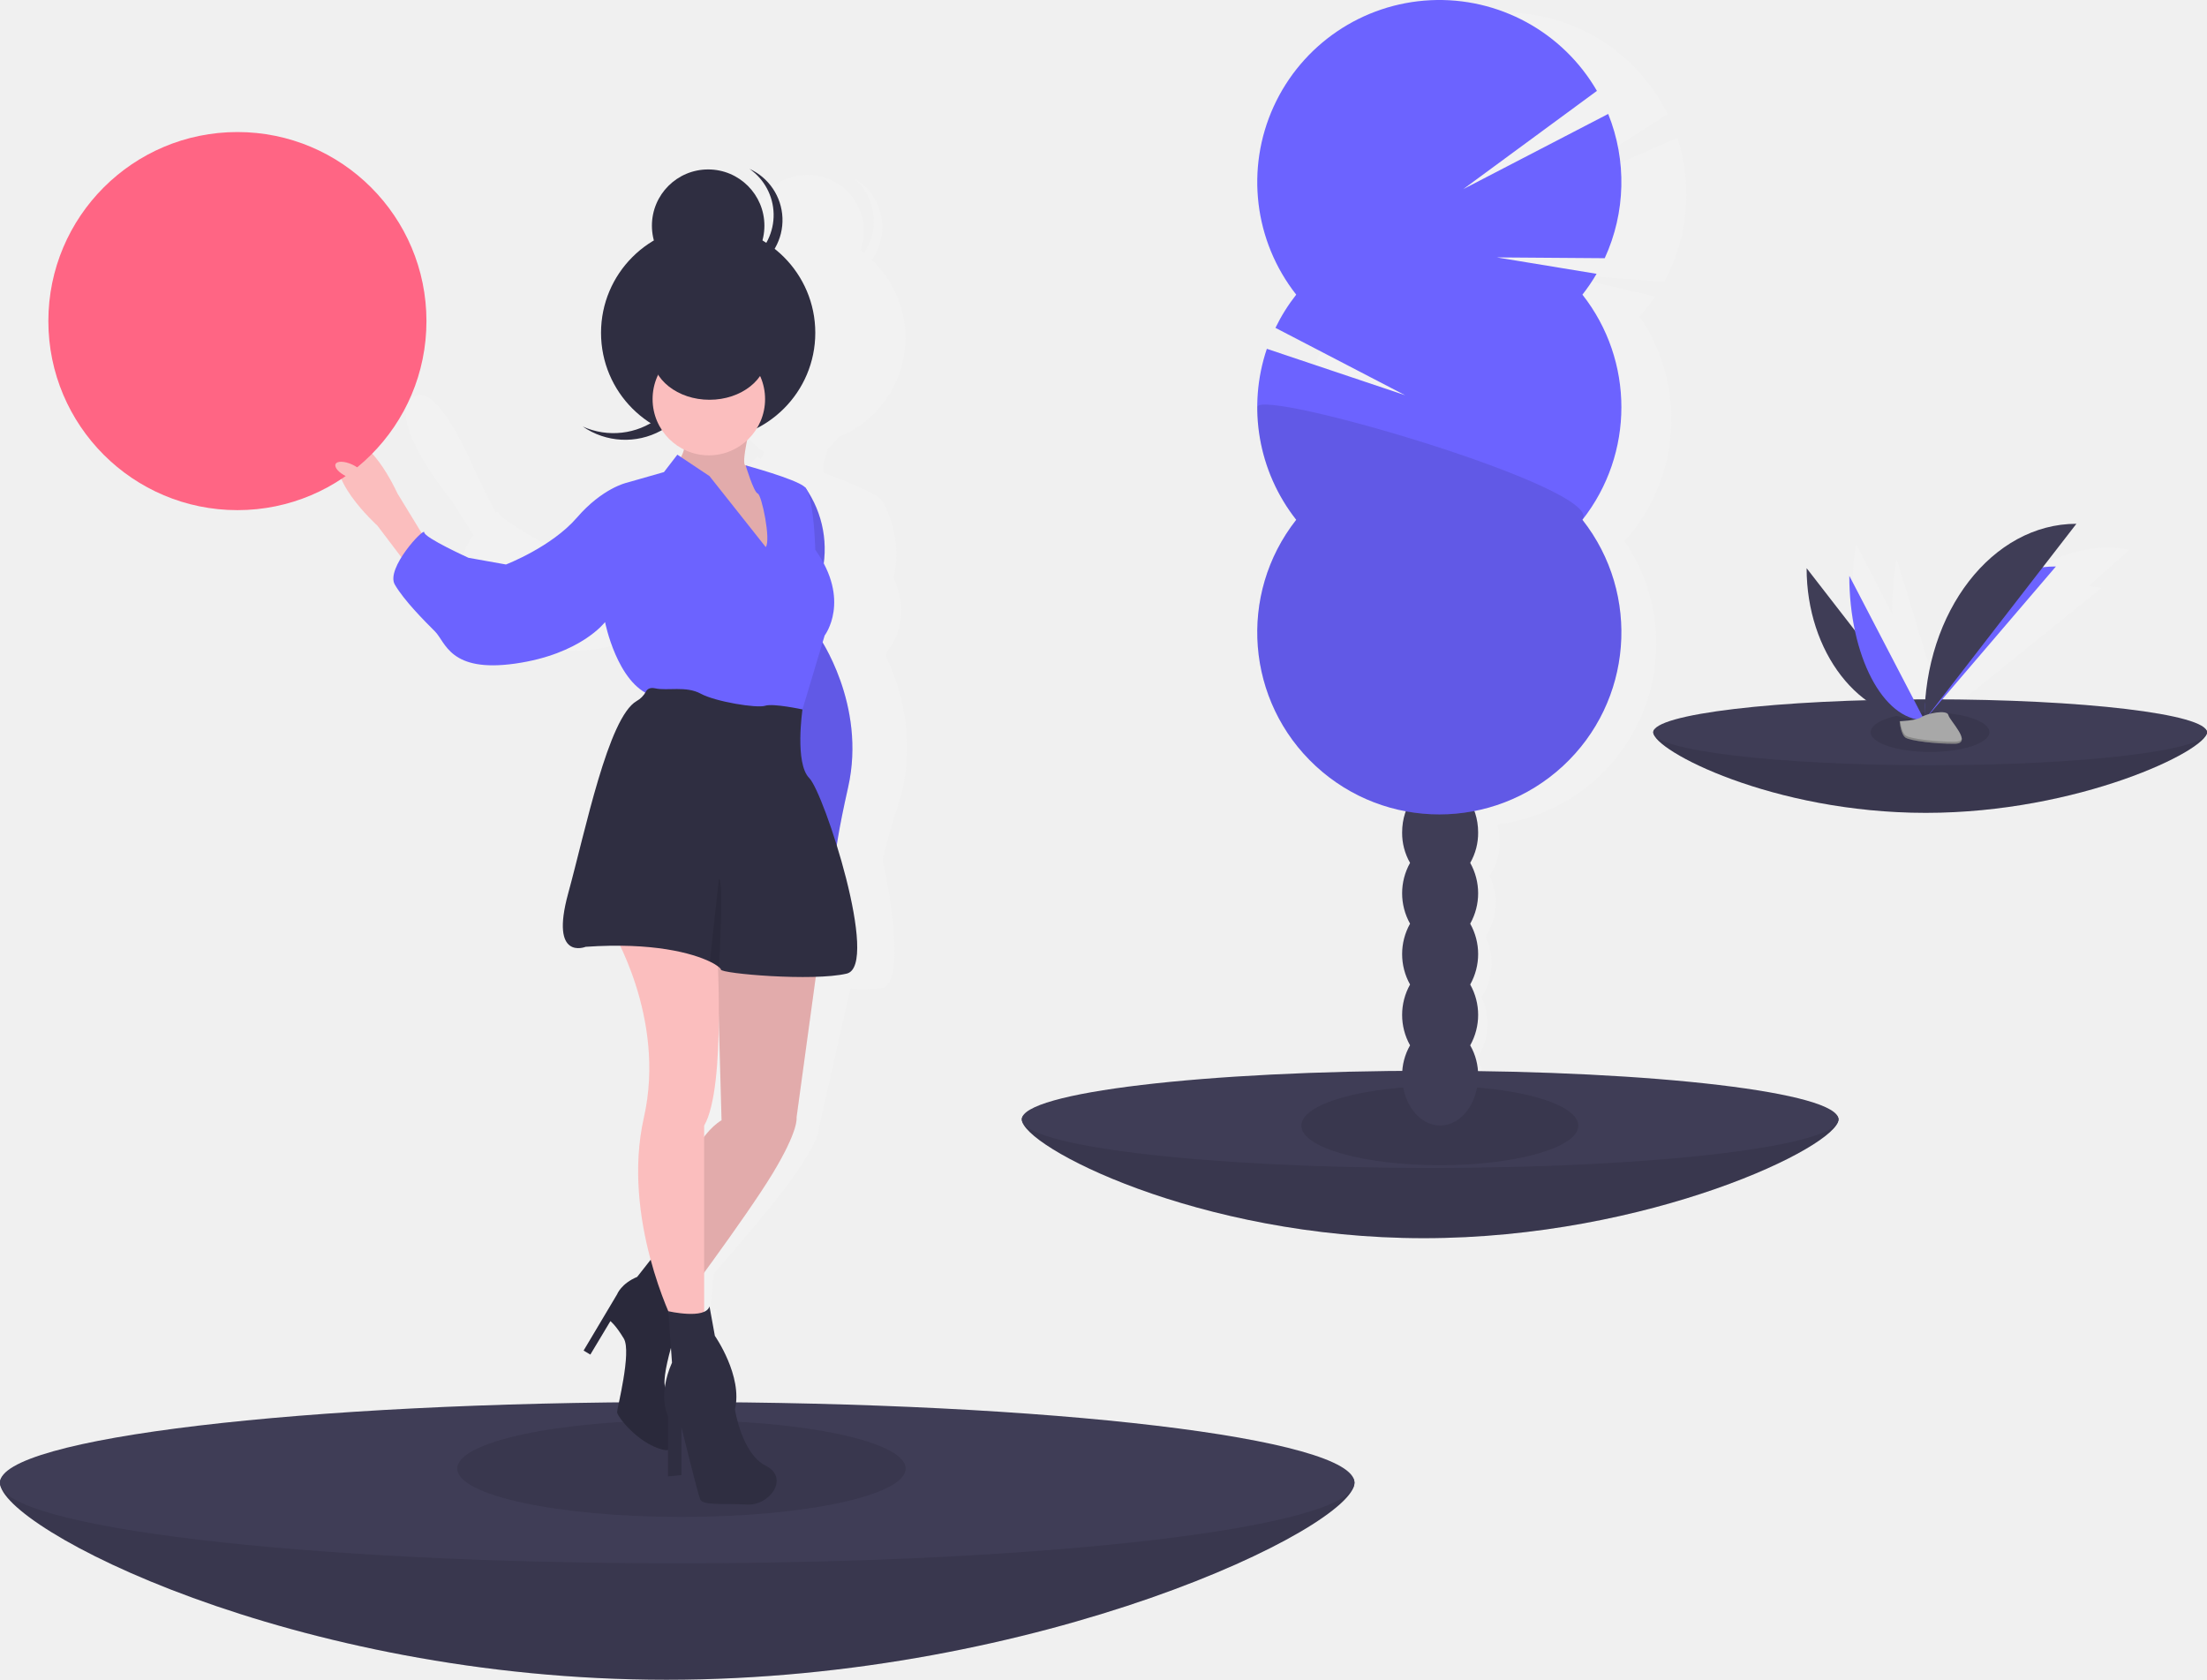
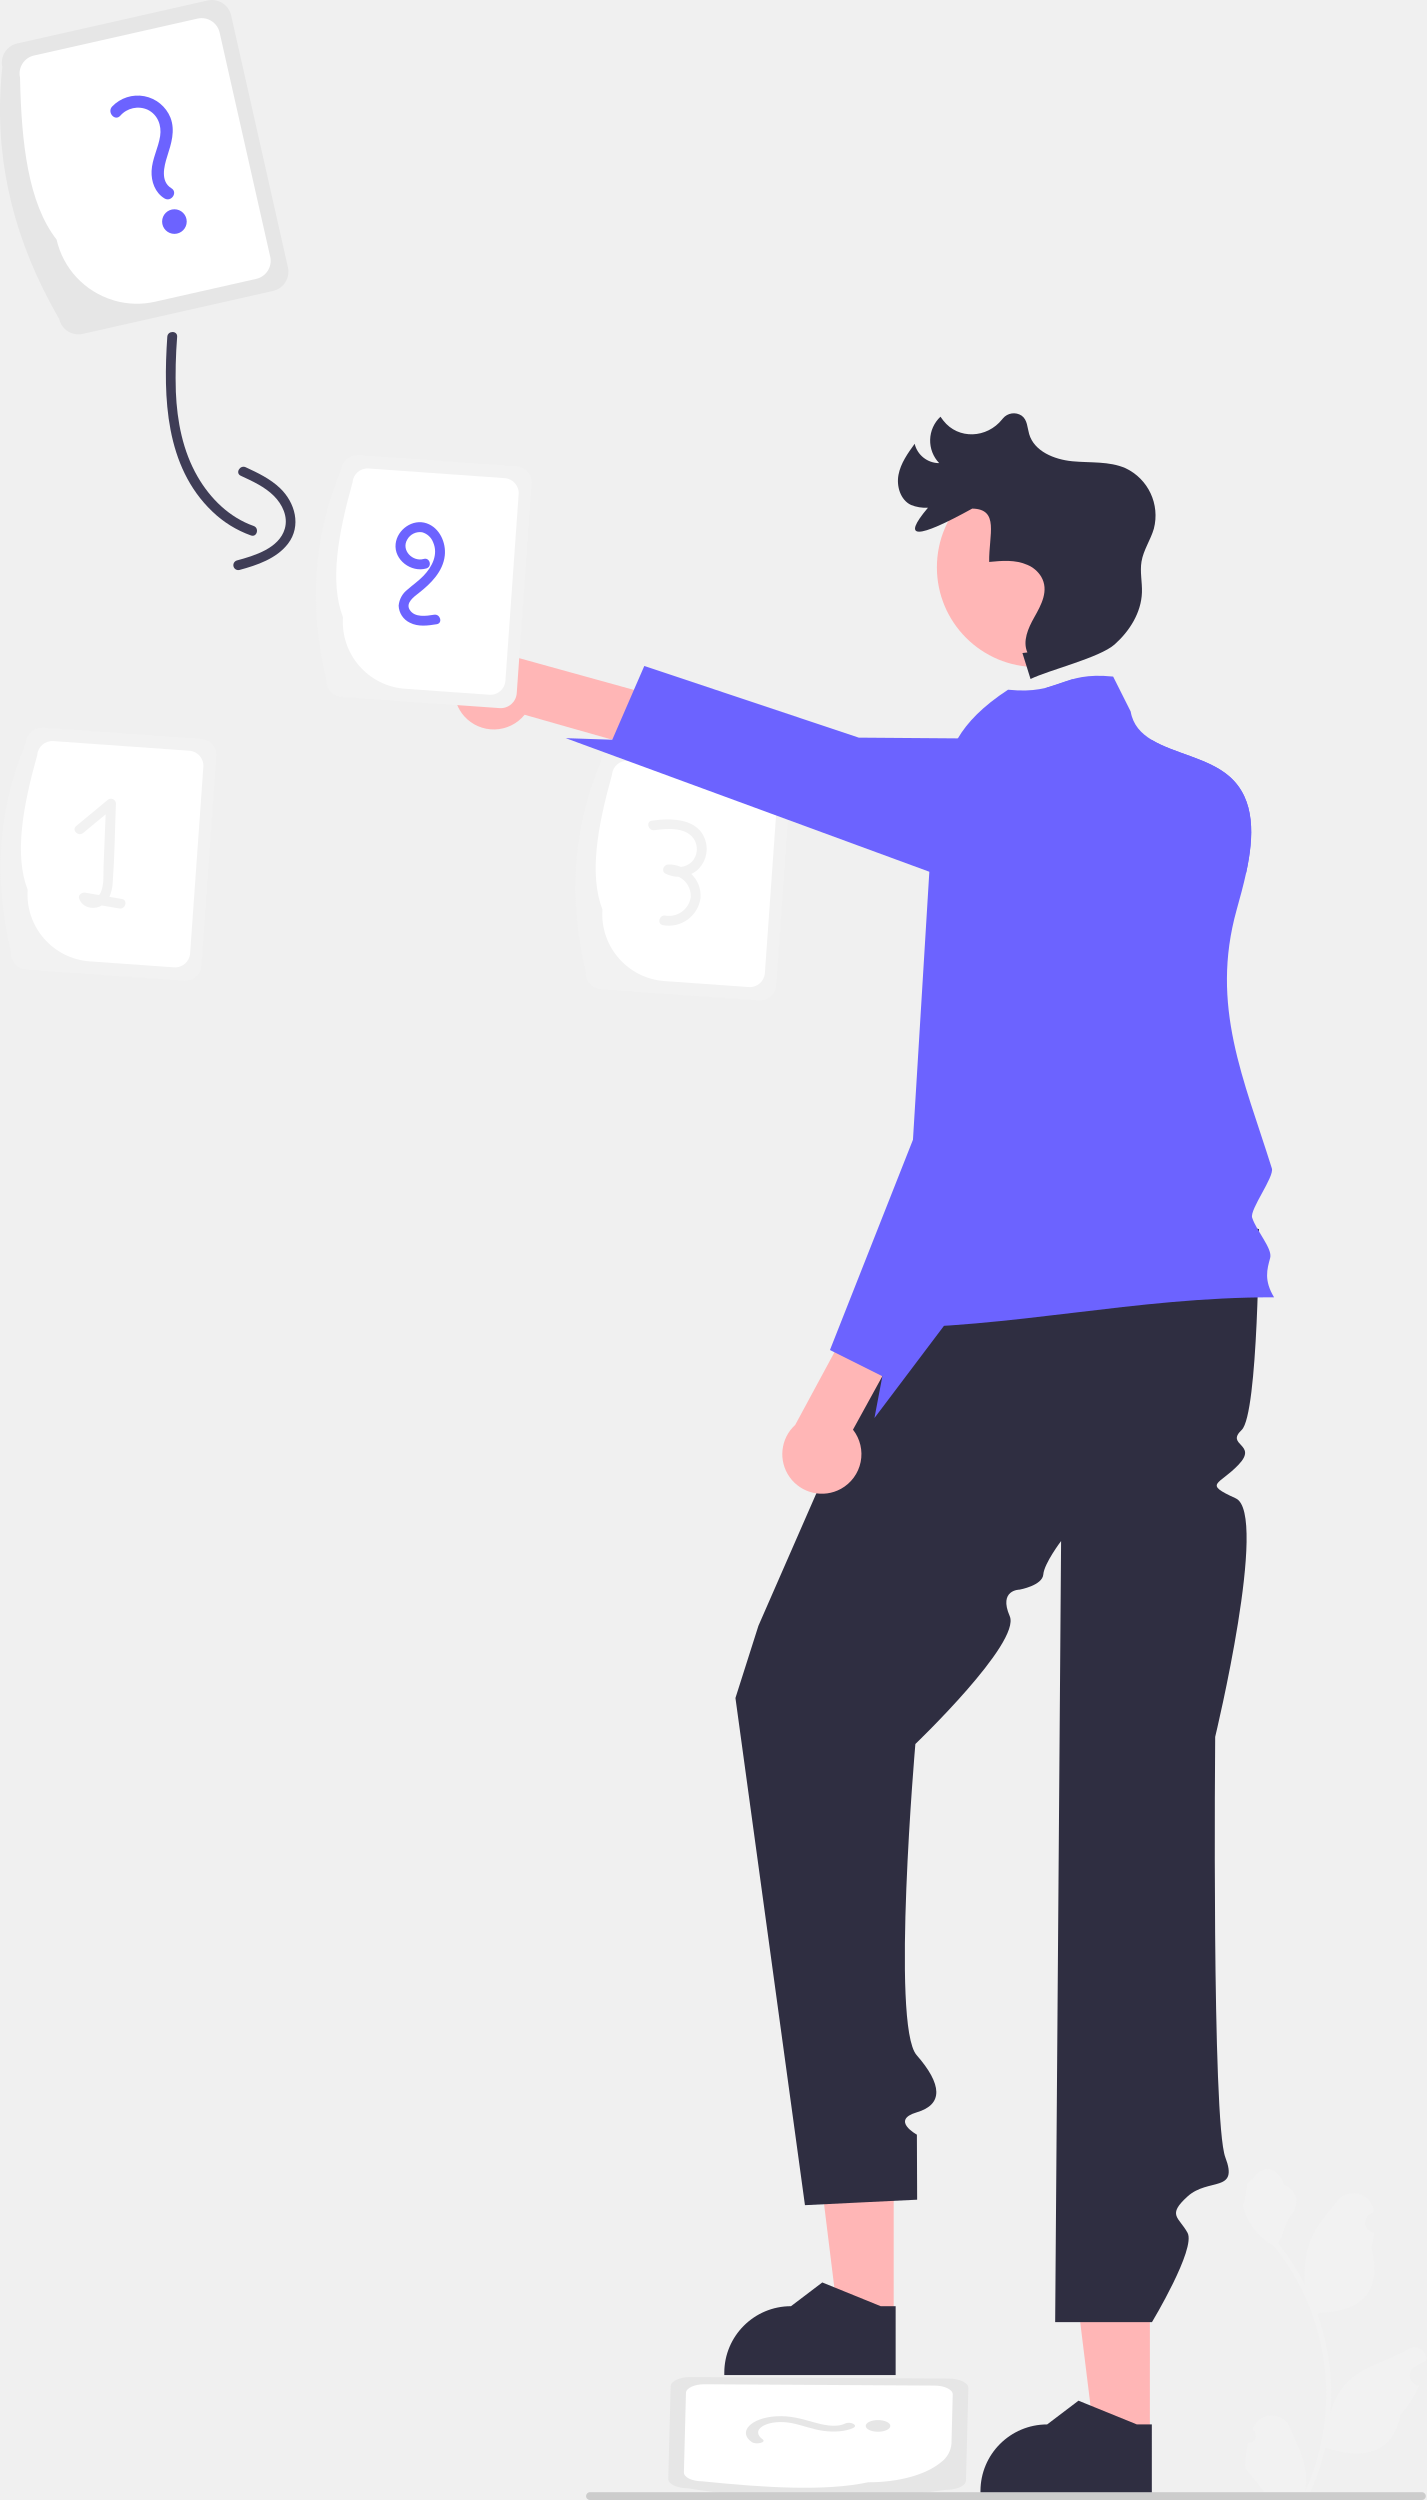
- <svg xmlns="http://www.w3.org/2000/svg" data-name="Layer 1" width="1004" height="764.131" viewBox="0 0 1004 764.131">
-   <path d="M843.884,211.899a83.006,83.006,0,0,0,7.059-9.027l-44.834-10.484,49.004,3.651a82.971,82.971,0,0,0,5.967-65.375l-68.065,29.714L856.667,119.851a82.832,82.832,0,1,0-142.693,83.34,82.876,82.876,0,0,0-10.435,14.439l56.796,34.516-61.334-25.264a82.875,82.875,0,0,0,8.124,78.499,82.838,82.838,0,0,0,40.837,135.658,28.495,28.495,0,0,0-2.277,9.488,27.287,27.287,0,0,0,2.676,14.043,28.315,28.315,0,0,0-1.85,27.604,28.315,28.315,0,0,0-1.85,27.604,28.315,28.315,0,0,0-1.85,27.604,27.288,27.288,0,0,0-4.526,13.561c-.836,12.474,6.21,23.103,15.739,23.742s17.93-8.955,18.766-21.429a27.287,27.287,0,0,0-2.676-14.044,28.315,28.315,0,0,0,1.85-27.604,28.315,28.315,0,0,0,1.85-27.604,28.315,28.315,0,0,0,1.85-27.604,27.286,27.286,0,0,0,4.526-13.561,28.469,28.469,0,0,0-1.028-9.843,82.838,82.838,0,0,0,57.873-128.908,82.837,82.837,0,0,0,6.849-102.19Z" transform="translate(-98 -67.93443)" fill="#f2f2f2" />
-   <path d="M934.365,577.138c0,12.213-86.115,54.057-188.707,54.057S562.848,589.351,562.848,577.138s80.218,9.828,182.81,9.828S934.365,564.925,934.365,577.138Z" transform="translate(-98 -67.93443)" fill="#3f3d56" />
-   <path d="M934.365,577.138c0,12.213-86.115,54.057-188.707,54.057S562.848,589.351,562.848,577.138s80.218,9.828,182.81,9.828S934.365,564.925,934.365,577.138Z" transform="translate(-98 -67.93443)" opacity="0.1" />
-   <ellipse cx="650.606" cy="509.203" rx="185.758" ry="22.114" fill="#3f3d56" />
-   <ellipse cx="655" cy="512.066" rx="63" ry="18" opacity="0.1" />
-   <path d="M766.822,460.465a27.287,27.287,0,0,0,3.609-13.833c0-12.502-7.742-22.636-17.291-22.636s-17.291,10.134-17.291,22.636a27.287,27.287,0,0,0,3.609,13.833,28.315,28.315,0,0,0,0,27.666,28.315,28.315,0,0,0,0,27.666,28.315,28.315,0,0,0,0,27.666,27.288,27.288,0,0,0-3.609,13.833c0,12.502,7.742,22.636,17.291,22.636s17.291-10.134,17.291-22.636a27.287,27.287,0,0,0-3.609-13.833,28.315,28.315,0,0,0,0-27.666,28.315,28.315,0,0,0,0-27.666,28.315,28.315,0,0,0,0-27.666Z" transform="translate(-98 -67.93443)" fill="#3f3d56" />
-   <ellipse cx="655.14" cy="351.031" rx="17.291" ry="22.636" fill="#3f3d56" />
-   <ellipse cx="655.14" cy="323.365" rx="17.291" ry="22.636" fill="#3f3d56" />
-   <path d="M817.87,201.97a83.013,83.013,0,0,0,6.44-9.479l-45.435-7.462,49.139.365a82.971,82.971,0,0,0,1.582-65.628L763.67,153.966,824.469,109.274A82.832,82.832,0,1,0,687.669,201.97a82.874,82.874,0,0,0-9.446,15.105l58.977,30.641L674.314,226.61a82.875,82.875,0,0,0,13.355,77.78,82.826,82.826,0,1,0,130.202,0,82.837,82.837,0,0,0,0-102.419Z" transform="translate(-98 -67.93443)" fill="#6c63ff" />
-   <path d="M669.943,253.18a82.471,82.471,0,0,0,17.725,51.21,82.826,82.826,0,1,0,130.202,0C828.972,290.297,669.943,243.884,669.943,253.18Z" transform="translate(-98 -67.93443)" opacity="0.1" />
-   <path d="M1048.083,334.63l18.655-16.636c-37.035-6.89-74.203,25.691-83.902,73.122a9.628,9.628,0,0,0-.957.238l-21.036-68.995a119.971,119.971,0,0,0-2.052,24.901l-16.406-31.858c-6.63,35.637,9.156,68.75,35.657,76.687a45.362,45.362,0,0,1-6.613-.475c-.101-.015-.17-.025-.17-.025a21.248,21.248,0,0,0,.15,5.277,4.733,4.733,0,0,0,1.195,2.625c.81.726,3.091,1.728,6.081,2.763q.345.119.702.239c1.904.639,4.055,1.283,6.274,1.876,2.774.741,5.654,1.401,8.295,1.871.287.051.55.083.798.103.08.007.15.005.226.009.161.007.318.012.462.006.079-.003.151-.012.225-.019a3.478,3.478,0,0,0,.361-.051c.067-.014.13-.03.192-.047a2.312,2.312,0,0,0,.297-.105c.051-.022.103-.044.15-.069a1.756,1.756,0,0,0,.254-.168c.032-.025.069-.048.098-.075a1.603,1.603,0,0,0,.244-.28c.007-.01.016-.018.022-.028a1.82,1.82,0,0,0,.191-.387c.003-.009.005-.019.008-.028a2.416,2.416,0,0,0,.099-.404c.002-.009.005-.017.007-.027l-.004.005c.482-3.181-3.974-9.911-4.031-11.816-.055-1.823-4.525-2.313-8.176-2.066l68.644-55.413A51.967,51.967,0,0,0,1048.083,334.63Z" transform="translate(-98 -67.93443)" fill="#f2f2f2" />
-   <path d="M1102,401.052c0,8.281-58.39,36.653-127.952,36.653s-123.954-28.372-123.954-36.653,54.392,6.664,123.954,6.664S1102,392.771,1102,401.052Z" transform="translate(-98 -67.93443)" fill="#3f3d56" />
-   <path d="M1102,401.052c0,8.281-58.39,36.653-127.952,36.653s-123.954-28.372-123.954-36.653,54.392,6.664,123.954,6.664S1102,392.771,1102,401.052Z" transform="translate(-98 -67.93443)" opacity="0.1" />
-   <ellipse cx="878.047" cy="333.118" rx="125.953" ry="14.994" fill="#3f3d56" />
-   <ellipse cx="878" cy="333.066" rx="27" ry="9" opacity="0.1" />
-   <path d="M919.86,326.404c0,38.212,23.972,69.133,53.597,69.133" transform="translate(-98 -67.93443)" fill="#3f3d56" />
-   <path d="M973.457,395.537c0-38.641,26.752-69.91,59.811-69.91" transform="translate(-98 -67.93443)" fill="#6c63ff" />
-   <path d="M939.279,329.868c0,36.297,15.287,65.669,34.178,65.669" transform="translate(-98 -67.93443)" fill="#6c63ff" />
-   <path d="M973.457,395.537c0-49.375,30.921-89.329,69.133-89.329" transform="translate(-98 -67.93443)" fill="#3f3d56" />
-   <path d="M962.181,396.024s7.601-.234,9.892-1.865,11.692-3.579,12.261-.963,11.423,13.011,2.841,13.081-19.94-1.337-22.226-2.729S962.181,396.024,962.181,396.024Z" transform="translate(-98 -67.93443)" fill="#a8a8a8" />
-   <path d="M987.328,405.366c-8.581.069-19.94-1.337-22.226-2.729-1.741-1.061-2.435-4.866-2.667-6.622-.161.007-.254.01-.254.01s.481,6.13,2.768,7.523,13.644,2.799,22.226,2.729c2.477-.02,3.333-.901,3.286-2.207C990.117,404.859,989.172,405.351,987.328,405.366Z" transform="translate(-98 -67.93443)" opacity="0.2" />
-   <path d="M303.741,296.084l9.641,15.271c-3.228,4.319-5.519,9.01-4.049,12.114,3.621,7.649,11.942,17.537,16.379,22.811s5.056,19.39,35.162,17.702,42.285-15.314,42.285-15.314,2.668,24.718,15.467,33.564a10.664,10.664,0,0,1-4.224,3.454c-13.524,6.314-28.285,56.746-38.515,84.45-11.162,30.223,5.8,24.957,5.8,24.957,5.681.094,10.903.394,15.693.849,5.573,14.757,14.413,46.311,4.046,78.809-7.25,22.728-5.725,46.683-2.484,64.726l-6.769,7.239c-7.544,2.408-9.783,7.106-9.783,7.106l-17.368,24.185,2.878,2.082,10.41-14.39s2.271,2.03,5.39,8.413-5.752,31.3-5.909,33.12,7.902,14.744,19.173,18.771a5.815,5.815,0,0,0,2.414.365l-1.032,11.982,6.122-.084,1.881-21.85s4.723,30.367,5.676,33.506c.953,3.139,10.768,2.761,21.034,4.257s20.467-10.467,10.012-16.87-11.765-26.693-11.765-26.693c4.948-14.86-6.23-34.166-6.23-34.166L423.798,662.89a4.033,4.033,0,0,1-2.64,2.259L422.686,647.403c11.667-13.419,26.916-31.332,34.812-42.144,13.863-18.984,13.119-24.551,13.119-24.551L484.829,517.685a75.196,75.196,0,0,0,14.166-.264c9.619-1.45,6.03-33.046.468-58.521,1.459-6.035,3.768-14.341,7.4-25.76a80.6,80.6,0,0,0,3.43-16.911c2.197-23.252-5.834-42.695-9.326-49.874l1.208-3.048s11.107-12.129,2.414-32.655a47.275,47.275,0,0,0,1.029-6.592,49.343,49.343,0,0,0-6.23-28.189c-.058-.1-.116-.201-.177-.29l-.063-.099-.017-.001a3.229,3.229,0,0,0-.26-.328c-3.531-3.596-21.54-10.403-25.207-11.766a1.751,1.751,0,0,0-.662-.245c-1.35-.116.069-6.043,1.595-11.283a25.7,25.7,0,0,0,4.995-5.148,48.717,48.717,0,0,0,14.99-80.591,25.597,25.597,0,0,0-8.298-37.232,25.594,25.594,0,0,1,4.761,34.202q-.819-.637-1.665-1.24a25.586,25.586,0,1,0-49.194-4.235,48.723,48.723,0,0,0-8.595,82.693,33.955,33.955,0,0,1-30.912-1.137,33.972,33.972,0,0,0,35.753,4.735,25.693,25.693,0,0,0,9.23,9.654,15.207,15.207,0,0,1-1.641,3.305l-1.556-1.243-6.749,7.368-17.412,3.392s-11.134,1.487-23.815,13.847-33.997,18.474-33.997,18.474L343.759,314.204s-19.245-10.829-19.036-13.256c.033-.387-.429-.269-1.21.226l-9.413-18.872S296.462,238.594,285.151,249.237,303.741,296.084,303.741,296.084Zm124.249,289.707.435-5.048c5.707-8.06,8.908-27.937,10.695-46.361l-2.595,44.612A30.102,30.102,0,0,0,427.99,585.792Zm-23.289,94.376-.092,6.751a41.601,41.601,0,0,0-4.117,10.517C399.96,694.21,402.185,686.962,404.702,680.167Z" transform="translate(-98 -67.93443)" fill="#f2f2f2" />
-   <path d="M714.173,742.411c0,20.256-142.825,89.655-312.977,89.655S98,762.667,98,742.411s133.045,16.301,303.196,16.301S714.173,722.155,714.173,742.411Z" transform="translate(-98 -67.93443)" fill="#3f3d56" />
-   <path d="M714.173,742.411c0,20.256-142.825,89.655-312.977,89.655S98,762.667,98,742.411s133.045,16.301,303.196,16.301S714.173,722.155,714.173,742.411Z" transform="translate(-98 -67.93443)" opacity="0.1" />
-   <ellipse cx="308.087" cy="674.476" rx="308.087" ry="36.677" fill="#3f3d56" />
-   <ellipse cx="310" cy="668.066" rx="102" ry="22" opacity="0.1" />
-   <path d="M397.616,258.051a33.943,33.943,0,0,0-1.203-54.92,33.943,33.943,0,1,1-33.313,58.831A33.933,33.933,0,0,0,397.616,258.051Z" transform="translate(-98 -67.93443)" fill="#2f2e41" />
-   <path d="M458.838,289.693h5.483a48.809,48.809,0,0,1,7.31,40.206c-6.092,23.149-1.218,27.413-1.218,27.413s21.931,31.069,13.402,68.838-6.092,42.034-6.092,42.034l-15.23-30.459-8.529-80.413Z" transform="translate(-98 -67.93443)" fill="#6c63ff" />
-   <path d="M458.838,289.725h5.483a48.809,48.809,0,0,1,7.31,40.206c-6.092,23.149-1.218,27.413-1.218,27.413s21.931,31.069,13.402,68.838-6.092,42.034-6.092,42.034l-15.23-30.459-8.529-80.413Z" transform="translate(-98 -67.93443)" opacity="0.1" />
-   <circle cx="322.154" cy="151.398" r="48.735" fill="#2f2e41" />
-   <path d="M439.648,260.148s-4.873,19.494-2.437,19.494S448.177,289.998,448.177,289.998l5.483,20.103-4.264,14.62-14.62-3.046-18.276-20.103-5.483-5.483-4.873-17.666s6.092-7.31,1.828-13.402S439.648,260.148,439.648,260.148Z" transform="translate(-98 -67.93443)" fill="#fbbebe" />
-   <path d="M439.648,260.148s-4.873,19.494-2.437,19.494S448.177,289.998,448.177,289.998l5.483,20.103-4.264,14.62-14.62-3.046-18.276-20.103-5.483-5.483-4.873-17.666s6.092-7.31,1.828-13.402S439.648,260.148,439.648,260.148Z" transform="translate(-98 -67.93443)" opacity="0.1" />
-   <path d="M292.225,314.366l-13.402-21.931S264.356,260.425,254,272s15.685,35.055,15.685,35.055l13.402,17.666Z" transform="translate(-98 -67.93443)" fill="#fbbebe" />
-   <path d="M470.108,505.041l-9.747,71.275s1.218,5.483-10.965,25.586-45.08,63.965-45.08,63.965l-9.747-18.276s11.575-57.873,31.678-70.056l-2.437-87.723Z" transform="translate(-98 -67.93443)" fill="#fbbebe" />
-   <path d="M470.108,505.041l-9.747,71.275s1.218,5.483-10.965,25.586-45.08,63.965-45.08,63.965l-9.747-18.276s11.575-57.873,31.678-70.056l-2.437-87.723Z" transform="translate(-98 -67.93443)" opacity="0.1" />
-   <path d="M394.569,640.28l13.402,25.586s-10.965,31.069-6.701,34.114,9.747,30.459-1.828,27.413-20.712-15.23-20.712-17.057,6.701-27.413,3.046-33.505-6.092-7.919-6.092-7.919l-9.138,15.23L363.5,682.314l15.23-25.586s1.828-4.873,9.138-7.919Z" transform="translate(-98 -67.93443)" fill="#2f2e41" />
-   <path d="M394.569,640.28l13.402,25.586s-10.965,31.069-6.701,34.114,9.747,30.459-1.828,27.413-20.712-15.23-20.712-17.057,6.701-27.413,3.046-33.505-6.092-7.919-6.092-7.919l-9.138,15.23L363.5,682.314l15.23-25.586s1.828-4.873,9.138-7.919Z" transform="translate(-98 -67.93443)" opacity="0.1" />
-   <path d="M423.952,494.929s4.731,67.376-5.625,85.042v87.723l-14.011,1.828s-23.758-47.517-13.402-93.206-15.23-86.505-15.23-86.505Z" transform="translate(-98 -67.93443)" fill="#fbbebe" />
-   <circle cx="322.459" cy="181.553" r="25.586" fill="#fbbebe" />
-   <path d="M446.349,316.802l-25.586-32.287-14.62-9.747-6.092,7.919-17.057,4.873s-10.965,2.437-22.54,15.839-32.287,21.322-32.287,21.322L311.11,321.676s-20.103-9.138-20.103-11.575-17.666,16.448-13.402,23.758,13.402,16.448,18.276,21.322,6.701,18.885,36.551,14.62S373.247,350.917,373.247,350.917s5.483,28.023,21.322,33.505,67.62,9.138,67.62,9.138l10.965-36.551s12.184-15.839-4.264-38.988c0,0-.316-12.947-2.084-21.562-.688-3.351-1.595-6.046-2.789-7.07-4.264-3.655-26.804-9.747-26.804-9.747s3.655,12.184,5.483,12.793S448.786,313.756,446.349,316.802Z" transform="translate(-98 -67.93443)" fill="#6c63ff" />
-   <path d="M364.414,498.645c30.679-2.132,48.54,2.894,56.508,6.725a20.2,20.2,0,0,1,4.155,2.522c.585.493.865.877.865,1.109,0,1.828,42.034,5.483,57.264,1.828S472.849,428.588,466.148,421.887s-3.089-31.227-3.089-31.227-13.359-2.888-17.015-1.669-22.54-1.828-29.241-5.483-15.23-1.218-20.712-2.437c-2.449-.542-3.686.372-4.301,1.553a10.534,10.534,0,0,1-4.167,4.209c-12.933,7.45-23.314,58.963-31.13,87.443C347.966,505.346,364.414,498.645,364.414,498.645Z" transform="translate(-98 -67.93443)" fill="#2f2e41" />
-   <path d="M420.764,662.211l2.437,13.402s12.793,18.276,9.138,33.505c0,0,3.046,20.103,14.011,25.586s1.828,18.276-8.529,17.666-20.103.609-21.322-2.437-8.529-32.896-8.529-32.896v21.931l-6.092.609V712.164s-4.873-9.138,1.828-24.367l-1.691-23.377S418.936,668.303,420.764,662.211Z" transform="translate(-98 -67.93443)" fill="#2f2e41" />
-   <circle cx="322.154" cy="102.663" r="25.586" fill="#2f2e41" />
-   <path d="M439.836,186.144a25.588,25.588,0,0,0-.907-41.401,25.588,25.588,0,1,1-25.113,44.35A25.581,25.581,0,0,0,439.836,186.144Z" transform="translate(-98 -67.93443)" fill="#2f2e41" />
-   <ellipse cx="322.764" cy="161.145" rx="26.195" ry="20.712" fill="#2f2e41" />
-   <path d="M420.922,505.37a20.2,20.2,0,0,1,4.155,2.522c.323-5.757,2.187-40.572-.049-40.011Z" transform="translate(-98 -67.93443)" opacity="0.1" />
-   <circle cx="108" cy="146.066" r="86" fill="#ff6584" />
-   <ellipse cx="257" cy="282" rx="3" ry="7" transform="translate(-204.994 328.4395) rotate(-65.09932)" fill="#fbbebe" />
+ <svg xmlns="http://www.w3.org/2000/svg" data-name="Layer 1" width="434.258" height="761.185" viewBox="0 0 434.258 761.185">
+   <path d="M470.538,150.812,457.498,92.943l-4.253-18.852a6.013,6.013,0,0,0-7.194-4.534l-6.424,1.453L388.111,82.633a6,6,0,0,0-4.534,7.177c-2.766,25.749,2.696,49.502,14.546,71.732.875,1.663,1.803,3.326,2.766,4.989a5.935,5.935,0,0,0,1.698,3.011,6.025,6.025,0,0,0,5.479,1.523l6.757-1.523,4.166-.945,47.016-10.608A6.004,6.004,0,0,0,470.538,150.812Z" transform="translate(-382.8712 -69.40728)" fill="#e6e6e6" />
+   <path d="M465.147,147.591l-12.428-55.051-2.976-13.216a5.627,5.627,0,0,0-6.722-4.253l-3.956.893L393.222,86.309a5.627,5.627,0,0,0-4.253,6.722c.403,20.042,2.503,38.229,11.133,49.327a25.064,25.064,0,0,0,17.189,18.432c.105.035.193.07.298.105.07.018.158.053.228.07a24.88,24.88,0,0,0,12.236.315l30.842-6.967A5.627,5.627,0,0,0,465.147,147.591Z" transform="translate(-382.8712 -69.40728)" fill="#fff" />
+   <path d="M419.474,104.665a7.175,7.175,0,0,1,8.396-1.831c3.059,1.528,4.246,4.779,3.757,8.012-.546,3.611-2.432,6.899-2.604,10.596-.15,3.236,1.056,6.636,3.924,8.378,2.056,1.249,4.172-1.843,2.106-3.098-3.4-2.065-2.257-6.604-1.271-9.7,1.231-3.866,2.514-7.807.991-11.79A10.759,10.759,0,0,0,417.011,101.841c-1.622,1.749.821,4.595,2.463,2.824Z" transform="translate(-382.8712 -69.40728)" fill="#6c63ff" />
+   <circle cx="53.105" cy="67.463" r="3.747" fill="#6c63ff" />
+   <path d="M671.786,793.624l-59.315-.354-19.324-.113c-3.321-.017-6.043,1.245-6.08,2.82l-.078,3.124-.651,25.047c-.05,1.565,2.608,2.864,5.928,2.882a251.579,251.579,0,0,0,73.149,1.186q2.731-.331,5.494-.727a11.216,11.216,0,0,0,3.323-.452c1.64-.506,2.724-1.373,2.753-2.36l.087-3.285.048-2.026.594-22.86C677.751,794.931,675.089,793.639,671.786,793.624Z" transform="translate(-382.8712 -69.40728)" fill="#e6e6e6" />
+   <path d="M667.401,795.757l-56.432-.327-13.545-.082c-3.104-.018-5.659,1.161-5.697,2.633l-.05,1.923-.578,22.29c-.039,1.472,2.447,2.684,5.551,2.702,19.588,2.021,37.766,3.054,50.564.294,9.316.047,17.532-2.335,21.918-5.902.058-.045.113-.081.171-.126.033-.03.088-.067.121-.097a7.809,7.809,0,0,0,3.146-5.611l.382-14.997C672.991,796.987,670.505,795.775,667.401,795.757Z" transform="translate(-382.8712 -69.40728)" fill="#fff" />
+   <path d="M615.047,812.103c-1.73-1.228-1.911-2.898.168-4.075,2.196-1.243,5.634-1.433,8.665-.852,3.386.649,6.146,1.882,9.702,2.368,3.113.425,6.7.243,9.06-.888,1.692-.811-.825-2.128-2.525-1.313-2.798,1.341-6.948.314-9.73-.481-3.474-.994-7.01-2.02-11.238-1.755-7.693.481-11.706,4.778-7.42,7.822,1.325.941,4.66.127,3.318-.826Z" transform="translate(-382.8712 -69.40728)" fill="#e6e6e6" />
+   <ellipse cx="267.332" cy="738.628" rx="3.747" ry="1.777" fill="#e6e6e6" />
+   <path d="M386.231,359.365c-5.154-21.646-4.294-42.966,4.531-63.854a4.892,4.892,0,0,1,5.221-4.529l48.224,3.422a4.892,4.892,0,0,1,4.529,5.221l-4.531,63.854a4.892,4.892,0,0,1-5.221,4.529l-48.224-3.422A4.892,4.892,0,0,1,386.231,359.365Z" transform="translate(-382.8712 -69.40728)" fill="#f2f2f2" />
+   <path d="M391.299,340.341c-4.125-10.667-1.487-25.337,2.913-41.051a4.582,4.582,0,0,1,4.889-4.241l41.444,2.941a4.582,4.582,0,0,1,4.242,4.889l-4.032,56.821a4.582,4.582,0,0,1-4.889,4.241l-25.674-1.822A20.41,20.41,0,0,1,391.299,340.341Z" transform="translate(-382.8712 -69.40728)" fill="#fff" />
+   <path d="M419.992,343.125q-1.899-.326-3.798-.653a12.752,12.752,0,0,0,.994-4.338c.599-7.992.66-16.06.979-24.068a1.519,1.519,0,0,0-2.561-1.061q-4.769,3.95-9.538,7.9c-1.488,1.233.644,3.345,2.121,2.121q3.423-2.835,6.846-5.67-.314,7.871-.628,15.741c-.1,2.518.206,5.576-.825,7.944a3.825,3.825,0,0,1-.547.887q-2.102-.361-4.205-.722c-1.008-.173-2.289.668-1.845,1.845.965,2.559,3.809,3.368,6.247,2.381a5.078,5.078,0,0,0,.622-.333l5.339.917C421.083,346.342,421.894,343.451,419.992,343.125Z" transform="translate(-382.8712 -69.40728)" fill="#f2f2f2" />
+   <path d="M561.231,365.365c-5.154-21.646-4.294-42.966,4.531-63.854a4.892,4.892,0,0,1,5.221-4.529l48.224,3.422a4.892,4.892,0,0,1,4.529,5.221l-4.531,63.854a4.892,4.892,0,0,1-5.221,4.529l-48.224-3.422A4.892,4.892,0,0,1,561.231,365.365Z" transform="translate(-382.8712 -69.40728)" fill="#f2f2f2" />
+   <path d="M566.299,346.341c-4.125-10.667-1.487-25.337,2.913-41.051a4.582,4.582,0,0,1,4.889-4.241l41.444,2.941a4.582,4.582,0,0,1,4.242,4.889l-4.032,56.821a4.582,4.582,0,0,1-4.889,4.241l-25.674-1.822A20.41,20.41,0,0,1,566.299,346.341Z" transform="translate(-382.8712 -69.40728)" fill="#fff" />
+   <path d="M593.354,335.507a8.446,8.446,0,0,0,1.555-.943,8.607,8.607,0,0,0,2.815-8.952c-1.945-7.144-10.49-7.188-16.39-6.328-1.903.277-1.094,3.168.798,2.893,3.976-.579,10.218-1.048,12.355,3.295a5.705,5.705,0,0,1-.913,6.285,5.554,5.554,0,0,1-3.376,1.605,8.923,8.923,0,0,0-3.928-.733c-1.39.066-2.165,2.087-.757,2.795a9.012,9.012,0,0,0,4.01.945,6.5,6.5,0,0,1,3.667,6.198,6.723,6.723,0,0,1-7.692,5.633c-1.885-.379-2.692,2.512-.798,2.893a9.75,9.75,0,0,0,11.455-8.19A9.111,9.111,0,0,0,593.354,335.507Z" transform="translate(-382.8712 -69.40728)" fill="#f2f2f2" />
+   <polygon points="272.105 705.445 255.138 705.444 247.067 640 272.108 640.002 272.105 705.445" fill="#ffb6b6" />
+   <path d="M655.573,792.552l-52.175-.002v-.66a20.309,20.309,0,0,1,20.308-20.308h.001l9.53-7.23,17.782,7.231,4.555 0Z" transform="translate(-382.8712 -69.40728)" fill="#2f2e41" />
+   <polygon points="350.105 741.445 333.138 741.444 325.067 676 350.108 676.002 350.105 741.445" fill="#ffb6b6" />
+   <path d="M733.573,828.552l-52.175-.002v-.66a20.309,20.309,0,0,1,20.308-20.308h.001l9.53-7.23,17.782,7.231,4.555 0Z" transform="translate(-382.8712 -69.40728)" fill="#2f2e41" />
+   <path d="M524.227,287.49a12.068,12.068,0,0,0,18.373-.454l57.852,16.467,8.489-14.882-68.854-19.056a12.051,12.051,0,0,0-15.86,17.925Z" transform="translate(-382.8712 -69.40728)" fill="#ffb6b6" />
+   <path d="M674.667,425.226,613.795,564.407l-7,22L627.958,740.823l34.16-1.667-.077-19.802s-8.129-4.409-.026-6.803,7.762-8.473-.068-17.434-.367-94.71-.367-94.71,32.237-30.87,28.726-38.935,3.008-8.065,3.008-8.065,6.95-1.243,7.216-4.621,5.416-10.171,5.416-10.171l-1.805,237.823h29.474s13.475-22.392,10.827-27.211-6.352-5.291,0-11.055,15.674-1.047,11.513-11.906-3.092-128.034-3.092-128.034,16.396-67.997,6.266-72.614-5.094-3.965.888-10.291-4.163-5.748.909-10.537,5.277-61.152,5.277-61.152Z" transform="translate(-382.8712 -69.40728)" fill="#2f2e41" />
+   <path d="M770.795,464.407c-42.67-.1-79.28,9.49-121.95,9.39,2.78-19.24,12.495-49.396,15.274-68.641,3.908-27.067.878-43.223,4.776-70.289.39-2.65.77-5.29,1.15-7.94,1.54-10.7-2.15-21.4,4.47-32.7,2.82-4.82,7.51-9.74,15.28-14.82,16.14,1.64,15.86-5.64,32-4l5.34,10.64c.68,4.04,3.13,6.67,6.45,8.66,6.83,4.13,17.35,5.57,23.67,11.16,7.94,7.02,7.41,18.25,5.05,29.21-.84,3.9-1.91,7.76-2.92,11.39-8.129,29.247,2.262,51.559,10.734,78.689.803,2.573-6.806,12.521-6,15,1.367,4.2,6.262,9.426,5.483,12.264C768.637,455.935,767.675,459.241,770.795,464.407Z" transform="translate(-382.8712 -69.40728)" fill="#6c63ff" />
+   <path d="M762.305,335.077l-93.41-.21-3-.01-110.776-40.701,14.176.481,6.58-15.17,3.17-7.29,65.29,21.82,30.18.23,56.9.42c.73.01,1.45.03,2.17.06,6.83,4.13,17.35,5.57,23.67,11.16C765.195,312.887,764.665,324.117,762.305,335.077Z" transform="translate(-382.8712 -69.40728)" fill="#6c63ff" />
+   <circle cx="315.616" cy="172.742" r="30.355" fill="#ffb6b6" />
+   <path d="M694.173,268.241l2.473,7.906c5.483-2.707,21.039-6.462,25.604-10.53s8.096-9.68,8.312-15.791c.112-3.156-.653-6.339-.128-9.453.593-3.519,2.764-6.569,3.758-9.996a15.945,15.945,0,0,0-8.602-18.405c-5.032-2.211-10.786-1.591-16.256-2.125s-11.572-3.009-13.112-8.285c-.576-1.973-.51-4.299-2.272-5.59a4.312,4.312,0,0,0-5.71.826q-.122.138-.234.279c-4.63,5.809-13.357,6.24-17.924.381q-.448-.574-.861-1.175a9.948,9.948,0,0,0-.394,14.133,7.672,7.672,0,0,1-7.465-5.887c-2.095,2.893-4.245,5.911-4.918,9.419s.577,7.657,3.794,9.21a12.327,12.327,0,0,0,5.168.846c-8.299,9.817-3.32,9.534,13.487.256,8.338.158,5.045,7.906,5.153,16.245v0c3.924-.377,7.965-.746,11.676.907a8.961,8.961,0,0,1,4.165,3.579c2.452,4.212.019,8.59-2.137,12.422-1.843,3.275-3.591,7.219-2.061,10.652" transform="translate(-382.8712 -69.40728)" fill="#2f2e41" />
+   <path d="M638.926,522.715a12.068,12.068,0,0,0,3.656-18.012L671.54,451.983l-12.613-11.595-33.937,62.868a12.051,12.051,0,0,0,13.935,19.459Z" transform="translate(-382.8712 -69.40728)" fill="#ffb6b6" />
+   <path d="M709.555,276.177l-6.75,120.92-32.52,75.99-21.166,28.069,2.406-12.719-14.59-7.3-1.37-.68,19.42-49.19,5.86-14.84,2.73-44.67,2.58-42.24a52.634,52.634,0,0,1,19.34-37.63l16.2-13.16Z" transform="translate(-382.8712 -69.40728)" fill="#6c63ff" />
+   <path d="M482.231,276.365c-5.154-21.646-4.294-42.966,4.531-63.854a4.892,4.892,0,0,1,5.221-4.529l48.224,3.422a4.892,4.892,0,0,1,4.529,5.221l-4.531,63.854a4.892,4.892,0,0,1-5.221,4.529l-48.224-3.422A4.892,4.892,0,0,1,482.231,276.365Z" transform="translate(-382.8712 -69.40728)" fill="#f2f2f2" />
+   <path d="M487.299,257.341c-4.125-10.667-1.487-25.337,2.913-41.051a4.582,4.582,0,0,1,4.889-4.241l41.444,2.941a4.582,4.582,0,0,1,4.242,4.889l-4.032,56.821a4.582,4.582,0,0,1-4.889,4.241l-25.674-1.822A20.41,20.41,0,0,1,487.299,257.341Z" transform="translate(-382.8712 -69.40728)" fill="#fff" />
+   <path d="M512.785,228.747c-4.248-1.474-8.973,1.885-9.455,6.242-.546,4.937,4.764,8.835,9.362,7.493,1.85-.54,1.063-3.436-.797-2.893-3.37.984-6.965-2.655-5.028-5.909a4.431,4.431,0,0,1,4.527-2.215,5.018,5.018,0,0,1,3.344,3.035c1.654,3.726-.312,7.51-2.916,10.218-1.485,1.545-3.228,2.745-4.829,4.153a6.983,6.983,0,0,0-2.746,4.954,5.997,5.997,0,0,0,3.412,5.182c2.558,1.315,5.467.897,8.188.459,1.901-.306,1.094-3.197-.798-2.893-2.38.383-5.943.963-7.451-1.518-1.291-2.125,1.369-3.991,2.819-5.121,3.643-2.841,7.328-6.51,7.875-11.34C518.74,234.637,516.729,230.115,512.785,228.747Z" transform="translate(-382.8712 -69.40728)" fill="#6c63ff" />
+   <path d="M762.87,813.26a2.269,2.269,0,0,0,1.645-3.933l-.155-.618q.031-.074.062-.148a6.094,6.094,0,0,1,11.241.042c1.839,4.428,4.179,8.864,4.756,13.546a18.029,18.029,0,0,1-.316,6.2,72.281,72.281,0,0,0,6.575-30.021,69.764,69.764,0,0,0-.433-7.783q-.358-3.178-.995-6.31a73.119,73.119,0,0,0-14.5-30.99,19.459,19.459,0,0,1-8.093-8.397,14.843,14.843,0,0,1-1.35-4.056c.394.052,1.486-5.949,1.188-6.317.549-.833,1.532-1.247,2.131-2.06,2.982-4.043,7.091-3.337,9.236,2.157,4.582,2.313,4.627,6.148,1.815,9.837-1.789,2.347-2.035,5.522-3.604,8.035.162.207.329.407.491.614a73.591,73.591,0,0,1,7.681,12.169,30.593,30.593,0,0,1,1.826-14.21c1.748-4.217,5.025-7.769,7.91-11.415a6.279,6.279,0,0,1,11.184,3.083q.009.081.017.161-.643.363-1.259.77a3.078,3.078,0,0,0,1.241,5.602l.063.01a30.628,30.628,0,0,1-.807,4.579c3.702,14.316-4.29,19.53-15.701,19.764-.252.129-.497.258-.749.381a75.114,75.114,0,0,1,4.043,19.028,71.243,71.243,0,0,1-.052,11.503l.019-.136a18.826,18.826,0,0,1,6.427-10.87c4.946-4.063,11.933-5.559,17.268-8.824a3.533,3.533,0,0,1,5.411,3.437l-.022.143a20.675,20.675,0,0,0-2.319,1.117q-.643.363-1.259.77a3.078,3.078,0,0,0,1.241,5.602l.063.01c.045.006.084.013.129.019a30.655,30.655,0,0,1-5.639,8.829c-2.315,12.497-12.256,13.683-22.89,10.044h-.006a75.092,75.092,0,0,1-5.044,14.726H763.321c-.065-.2-.123-.407-.181-.607a20.475,20.475,0,0,0,4.986-.297c-1.337-1.641-2.674-3.294-4.011-4.935a1.119,1.119,0,0,1-.084-.097c-.678-.84-1.363-1.673-2.041-2.512l-0-.001a29.99,29.99,0,0,1,.879-7.64Z" transform="translate(-382.8712 -69.40728)" fill="#f2f2f2" />
+   <path d="M561.319,829.403a1.186,1.186,0,0,0,1.19,1.19h253.29a1.19,1.19,0,1,0,0-2.38h-253.29A1.187,1.187,0,0,0,561.319,829.403Z" transform="translate(-382.8712 -69.40728)" fill="#ccc" />
+   <path d="M433.807,171.94c-1.251,18.493-.65,39.482,13.705,53.201a32.861,32.861,0,0,0,11.783,7.302c1.824.643,2.609-2.254.798-2.893-7.375-2.6-13.176-8.312-17.042-14.992-4.532-7.83-6.261-16.863-6.639-25.816a153.141,153.141,0,0,1,.396-16.803c.13-1.927-2.87-1.919-3,0Z" transform="translate(-382.8712 -69.40728)" fill="#3f3d56" />
+   <path d="M456.169,214.26c3.558,1.653,7.288,3.335,10.103,6.146,2.568,2.564,4.361,6.304,3.32,9.959-1.707,5.996-9.308,8.257-14.608,9.687a1.501,1.501,0,0,0,.798,2.893c5.331-1.438,11.309-3.447,14.792-8.011,4.121-5.401,2.165-12.52-2.465-16.925-2.982-2.838-6.734-4.623-10.426-6.338-1.74-.808-3.265,1.777-1.514,2.59Z" transform="translate(-382.8712 -69.40728)" fill="#3f3d56" />
</svg>
